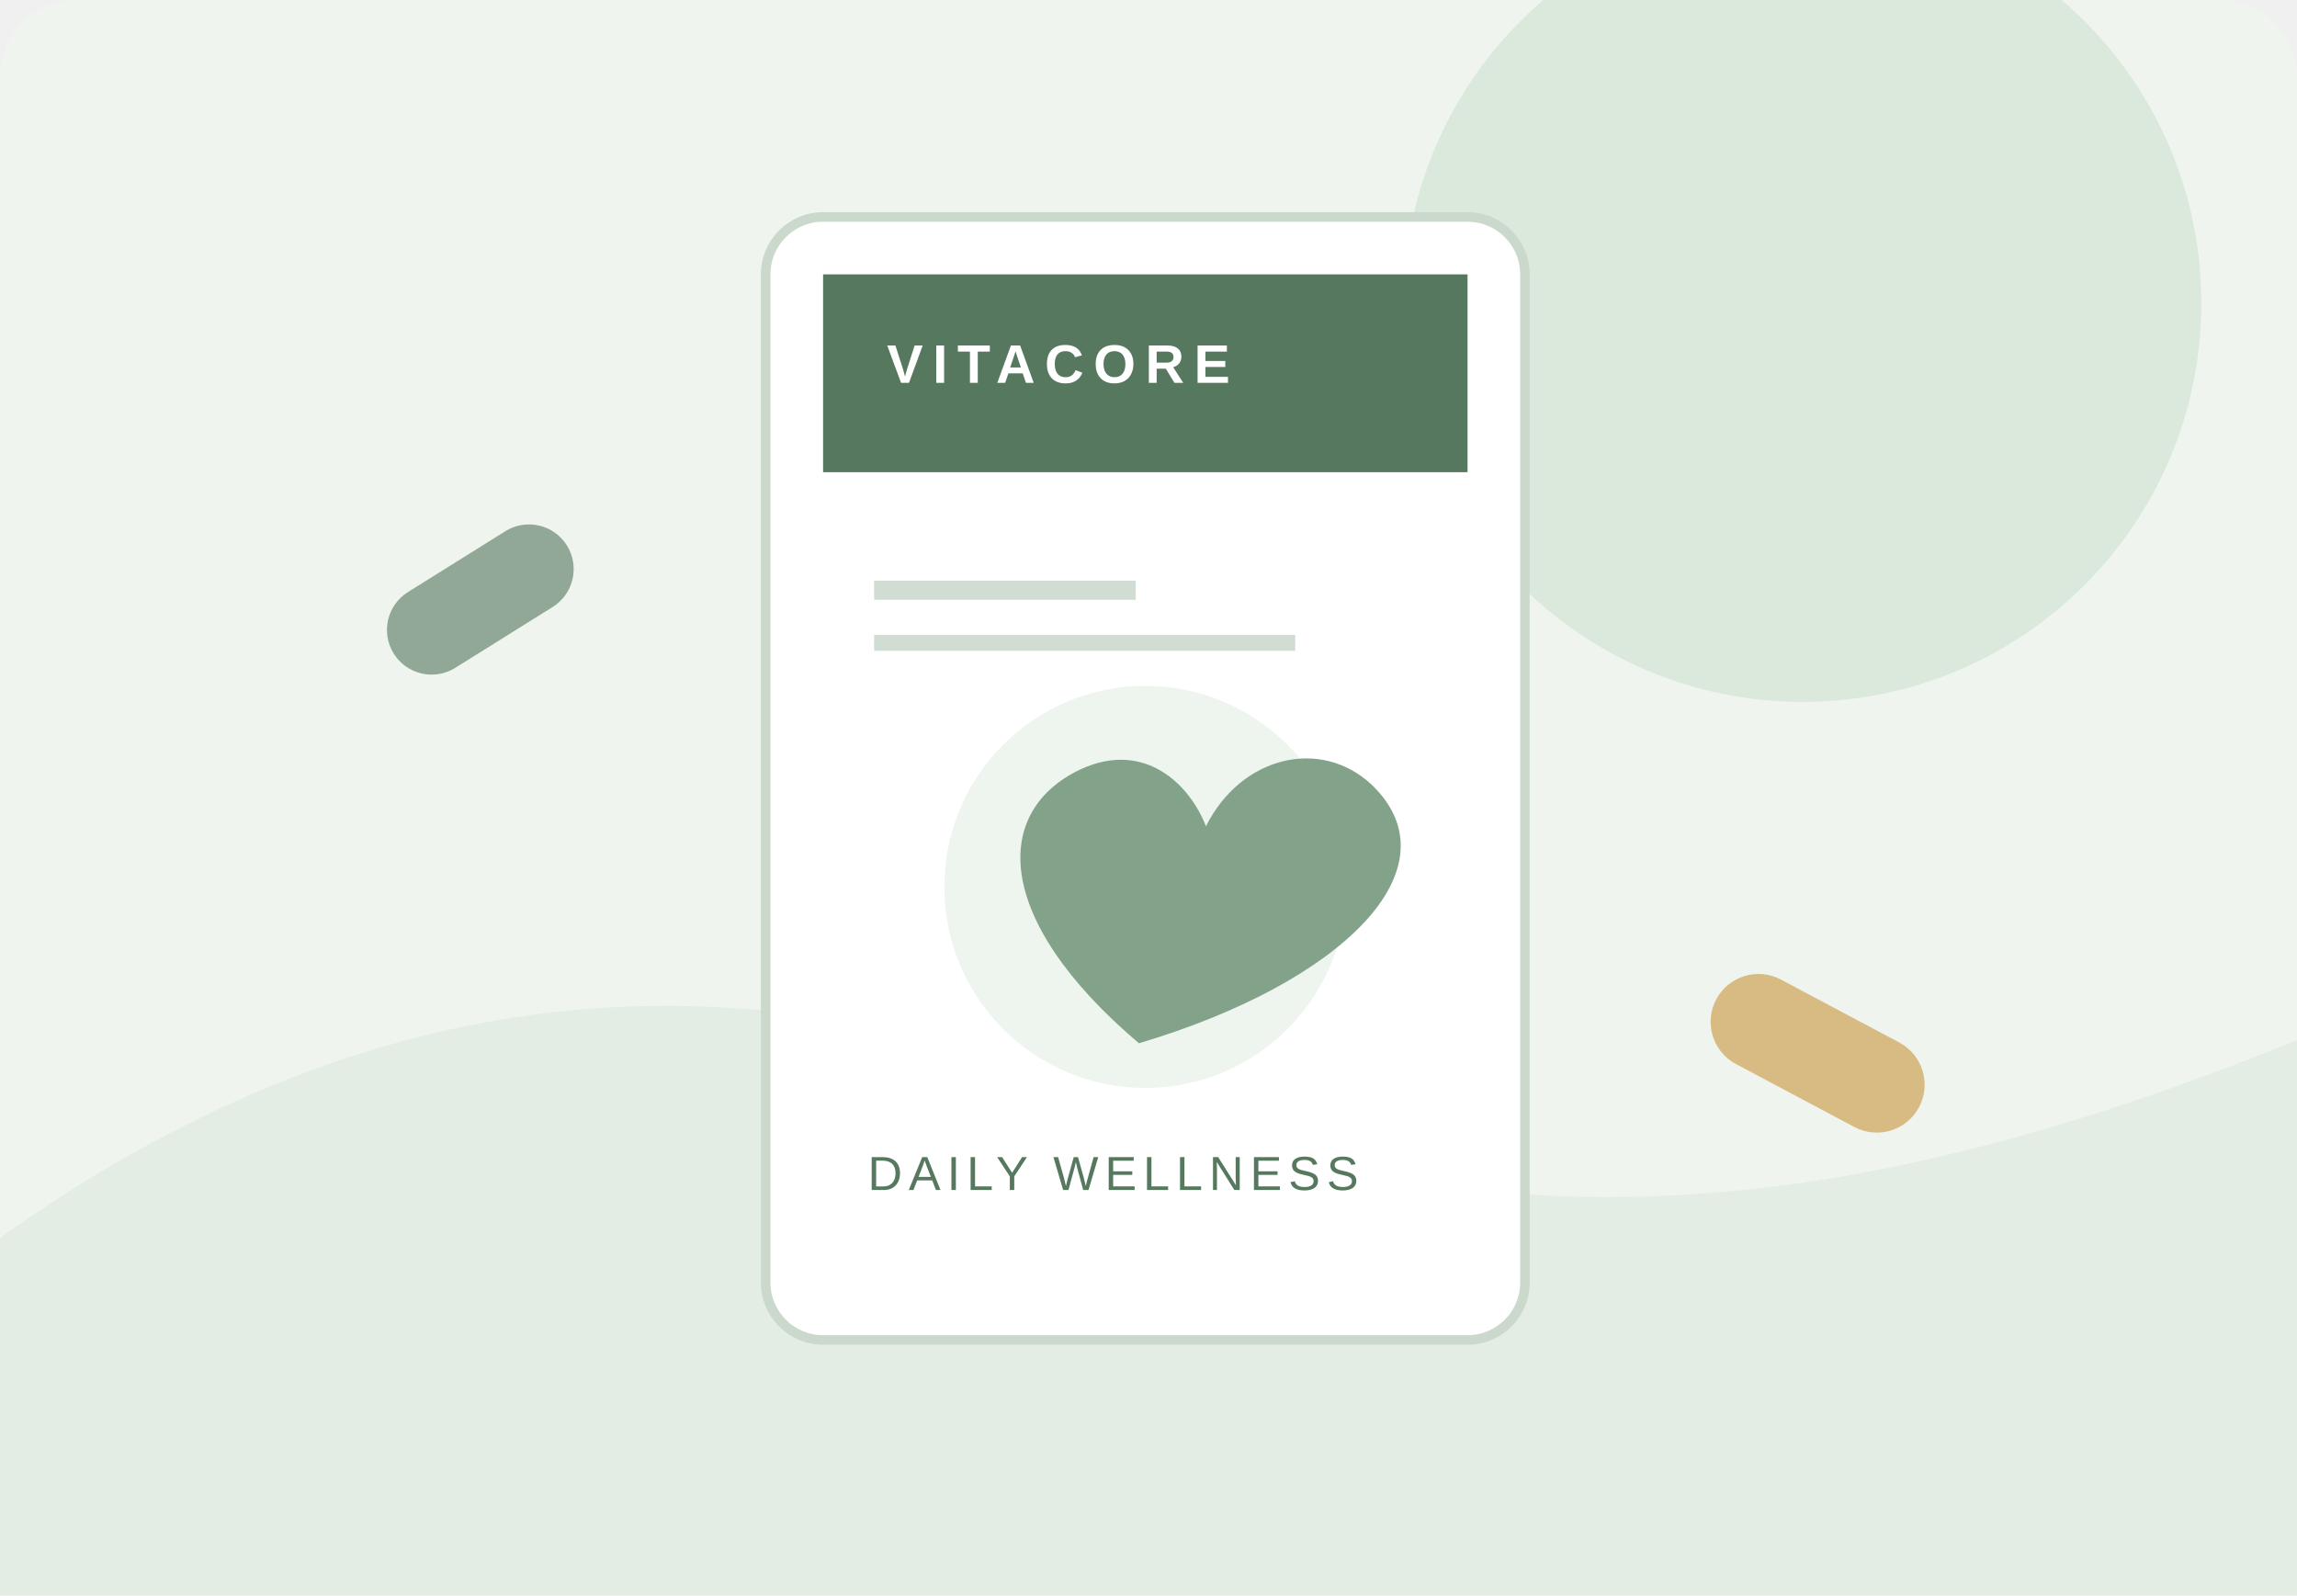
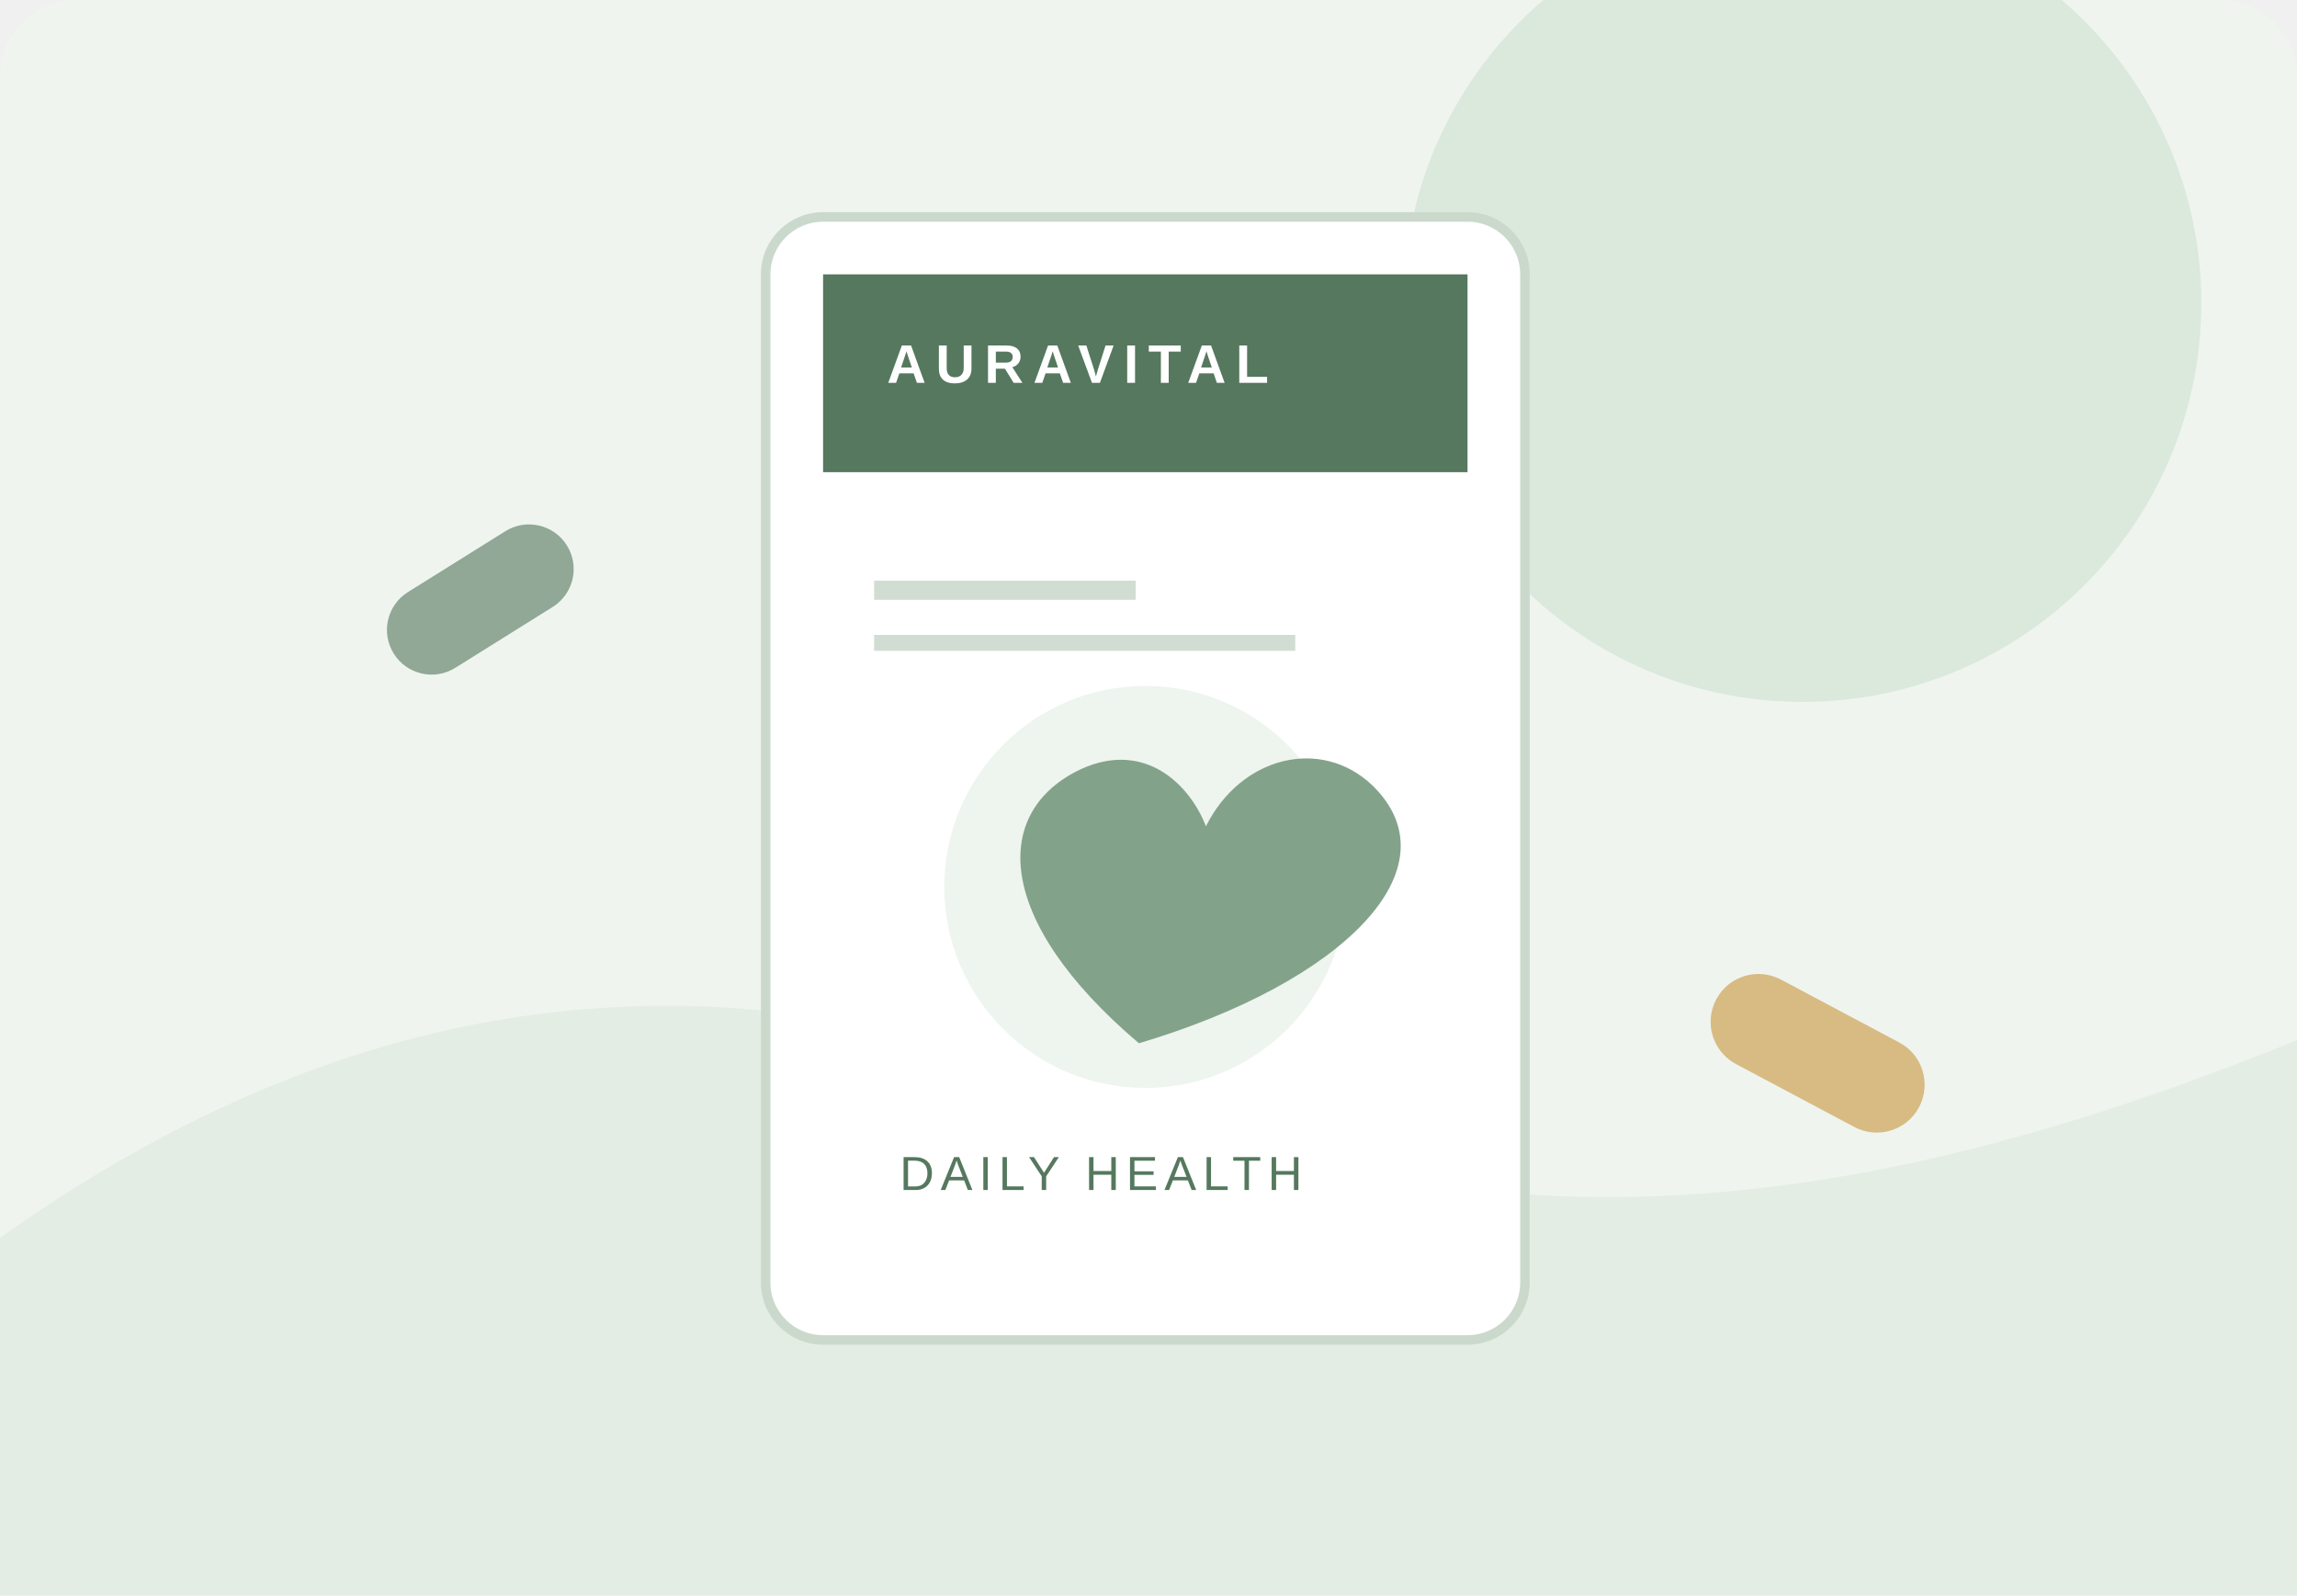
<svg xmlns="http://www.w3.org/2000/svg" viewBox="0 0 720 500">
  <rect width="720" height="500" rx="24" fill="#eff4ef" />
  <circle cx="565" cy="95" r="125" fill="#dbe8dc" />
  <path d="M0 388c111-79 223-92 338-47s220 51 382-15v174H0z" fill="#e4ede4" />
  <rect x="240" y="68" width="238" height="352" rx="18" fill="#fff" stroke="#cbd9cd" stroke-width="3" />
  <path d="M258 86h202v62H258z" rx="8" fill="#55785e" />
  <path d="M274 182h82v6h-82zm0 17h132v5H274z" fill="#d1ddd2" />
  <circle cx="359" cy="278" r="63" fill="#eef4ee" />
  <path d="M357 327c-46-39-46-73-18-86 20-9 34 5 39 18 11-22 36-28 52-13 27 26-9 62-73 81z" fill="#83a28a" />
-   <text x="278" y="120" font-family="Arial,sans-serif" font-size="17" font-weight="700" letter-spacing="3" fill="#fff">VITACORE</text>
-   <text x="272" y="373" font-family="Arial,sans-serif" font-size="15" letter-spacing="2" fill="#55785e">DAILY WELLNESS</text>
+   <text x="278" y="120" font-family="Arial,sans-serif" font-size="17" font-weight="700" letter-spacing="3" fill="#fff">AURAVITAL</text>
+   <text x="282" y="373" font-family="Arial,sans-serif" font-size="15" letter-spacing="2" fill="#55785e">DAILY HEALTH</text>
  <rect x="116" y="193" width="64" height="28" rx="14" transform="rotate(-32 116 193)" fill="#78957e" opacity=".8" />
  <rect x="545" y="300" width="72" height="30" rx="15" transform="rotate(28 545 300)" fill="#d2ad67" opacity=".8" />
</svg>
